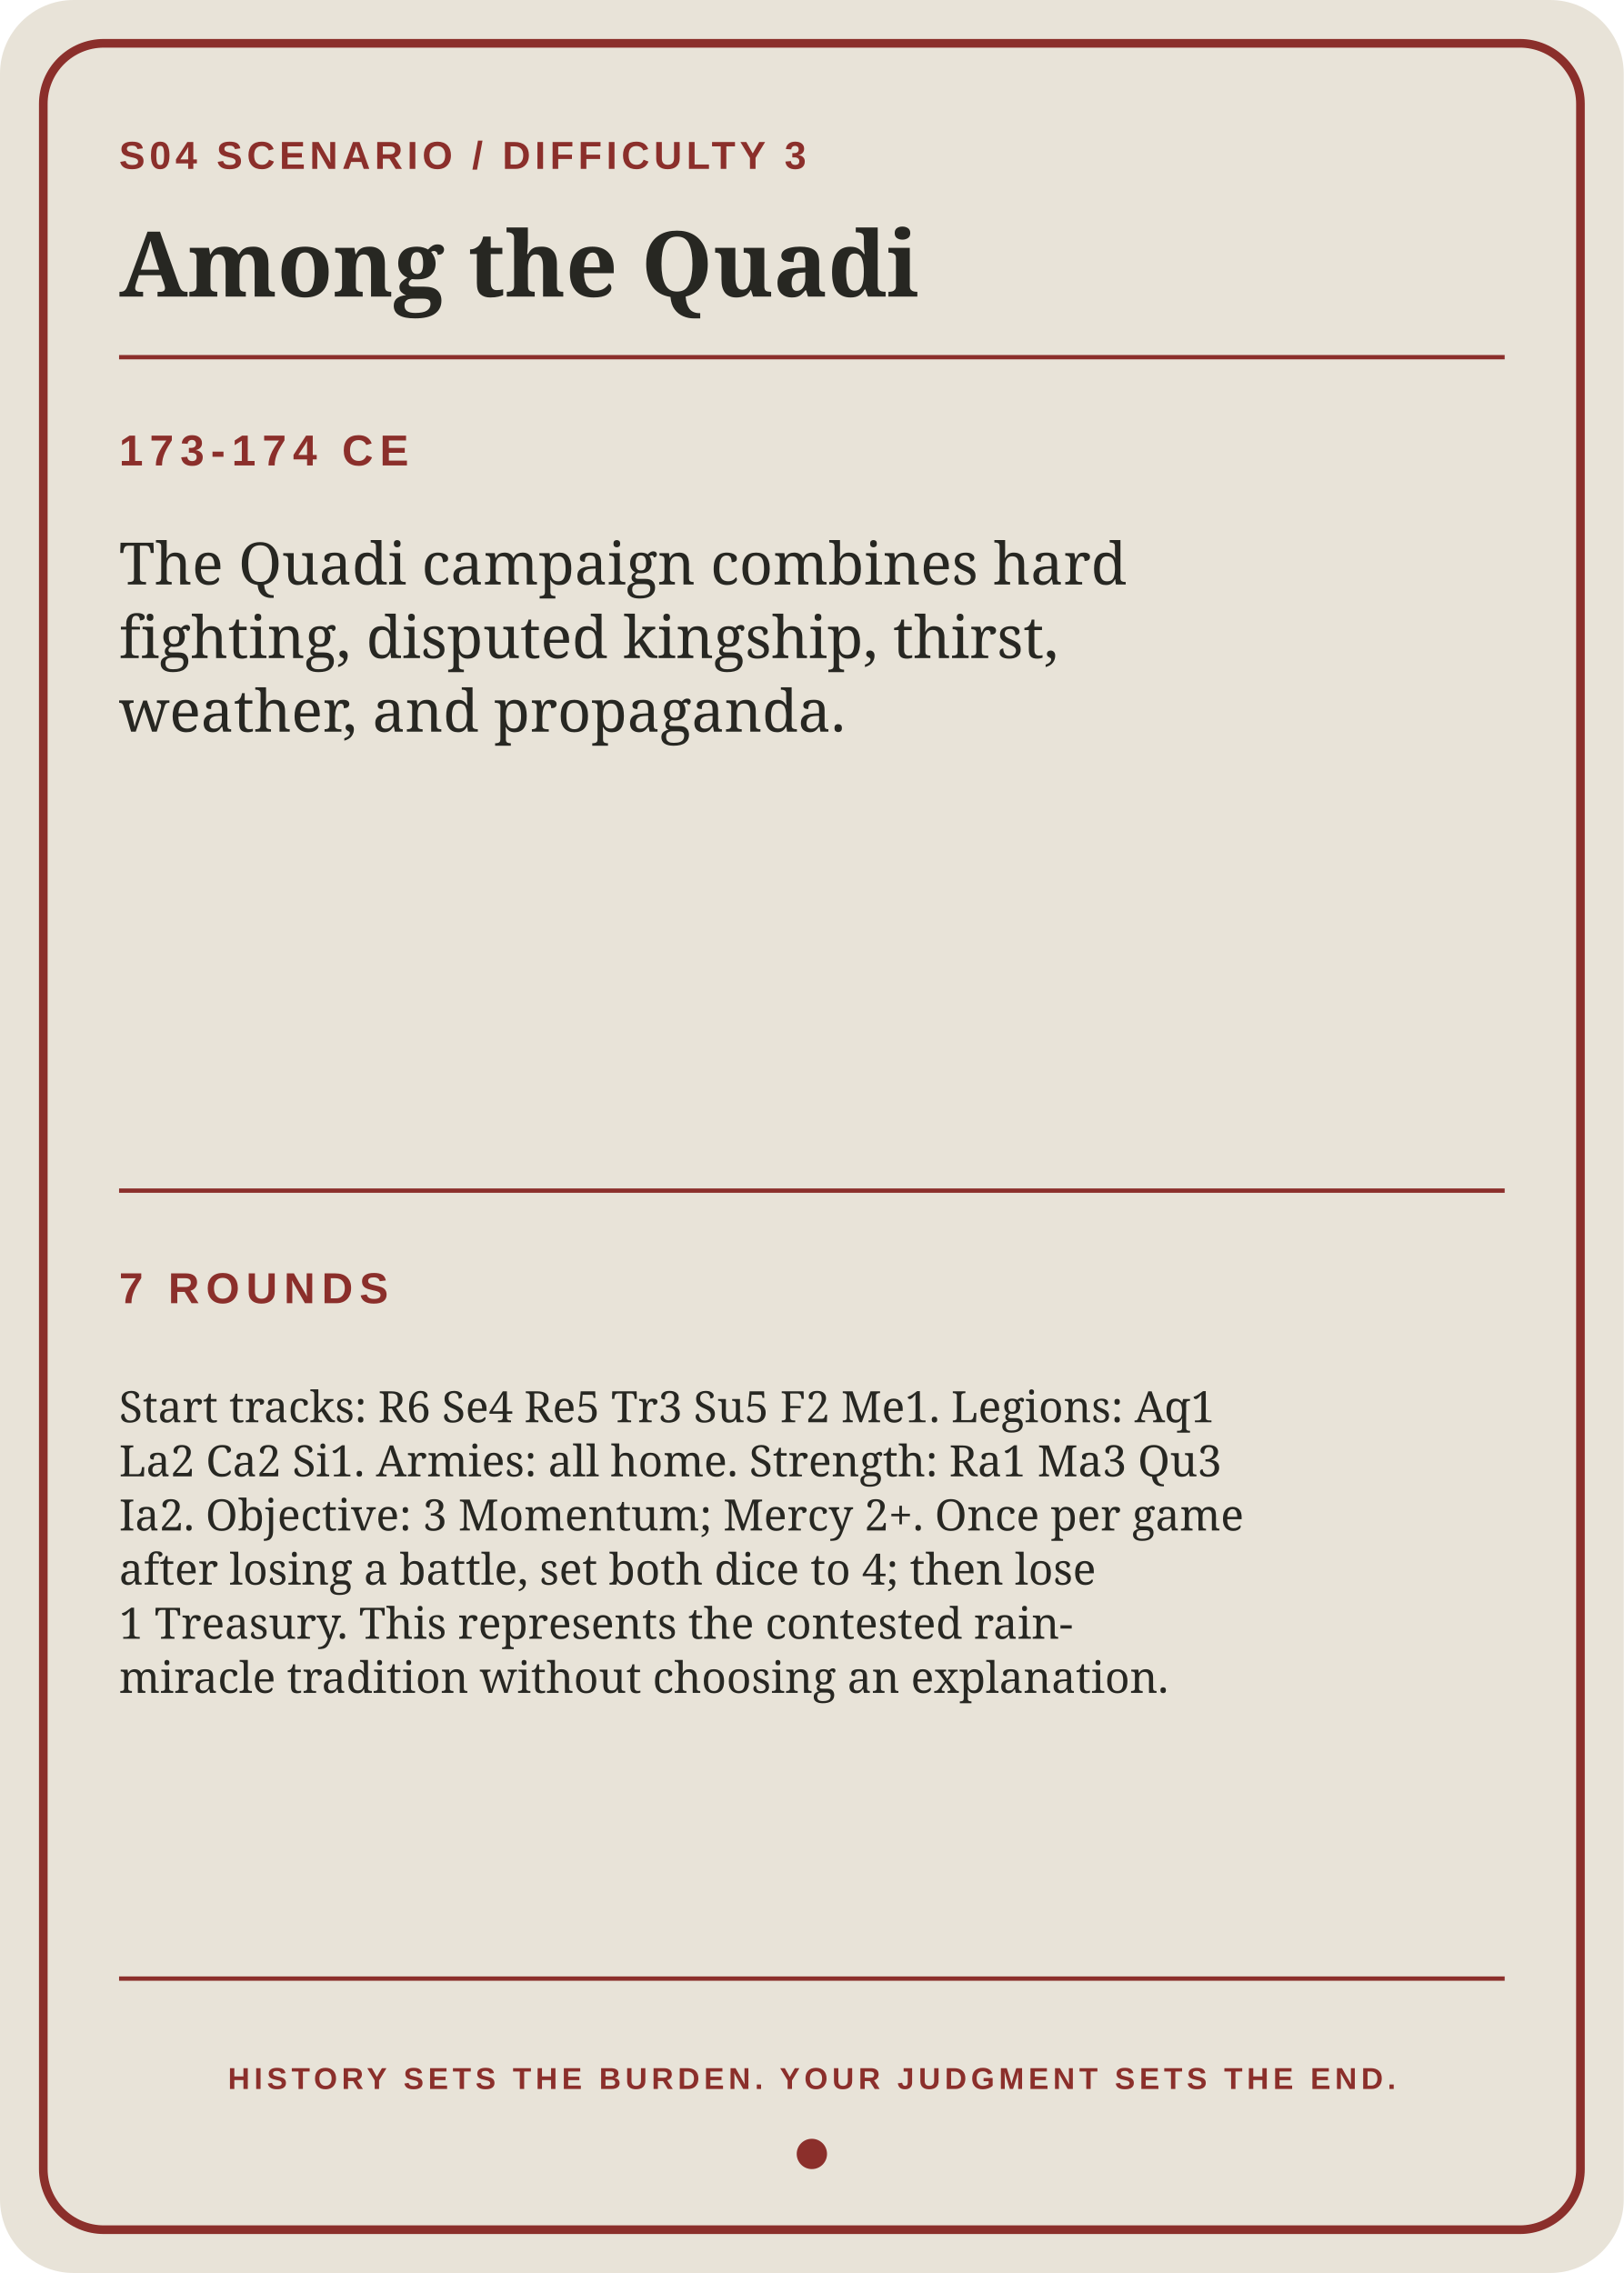
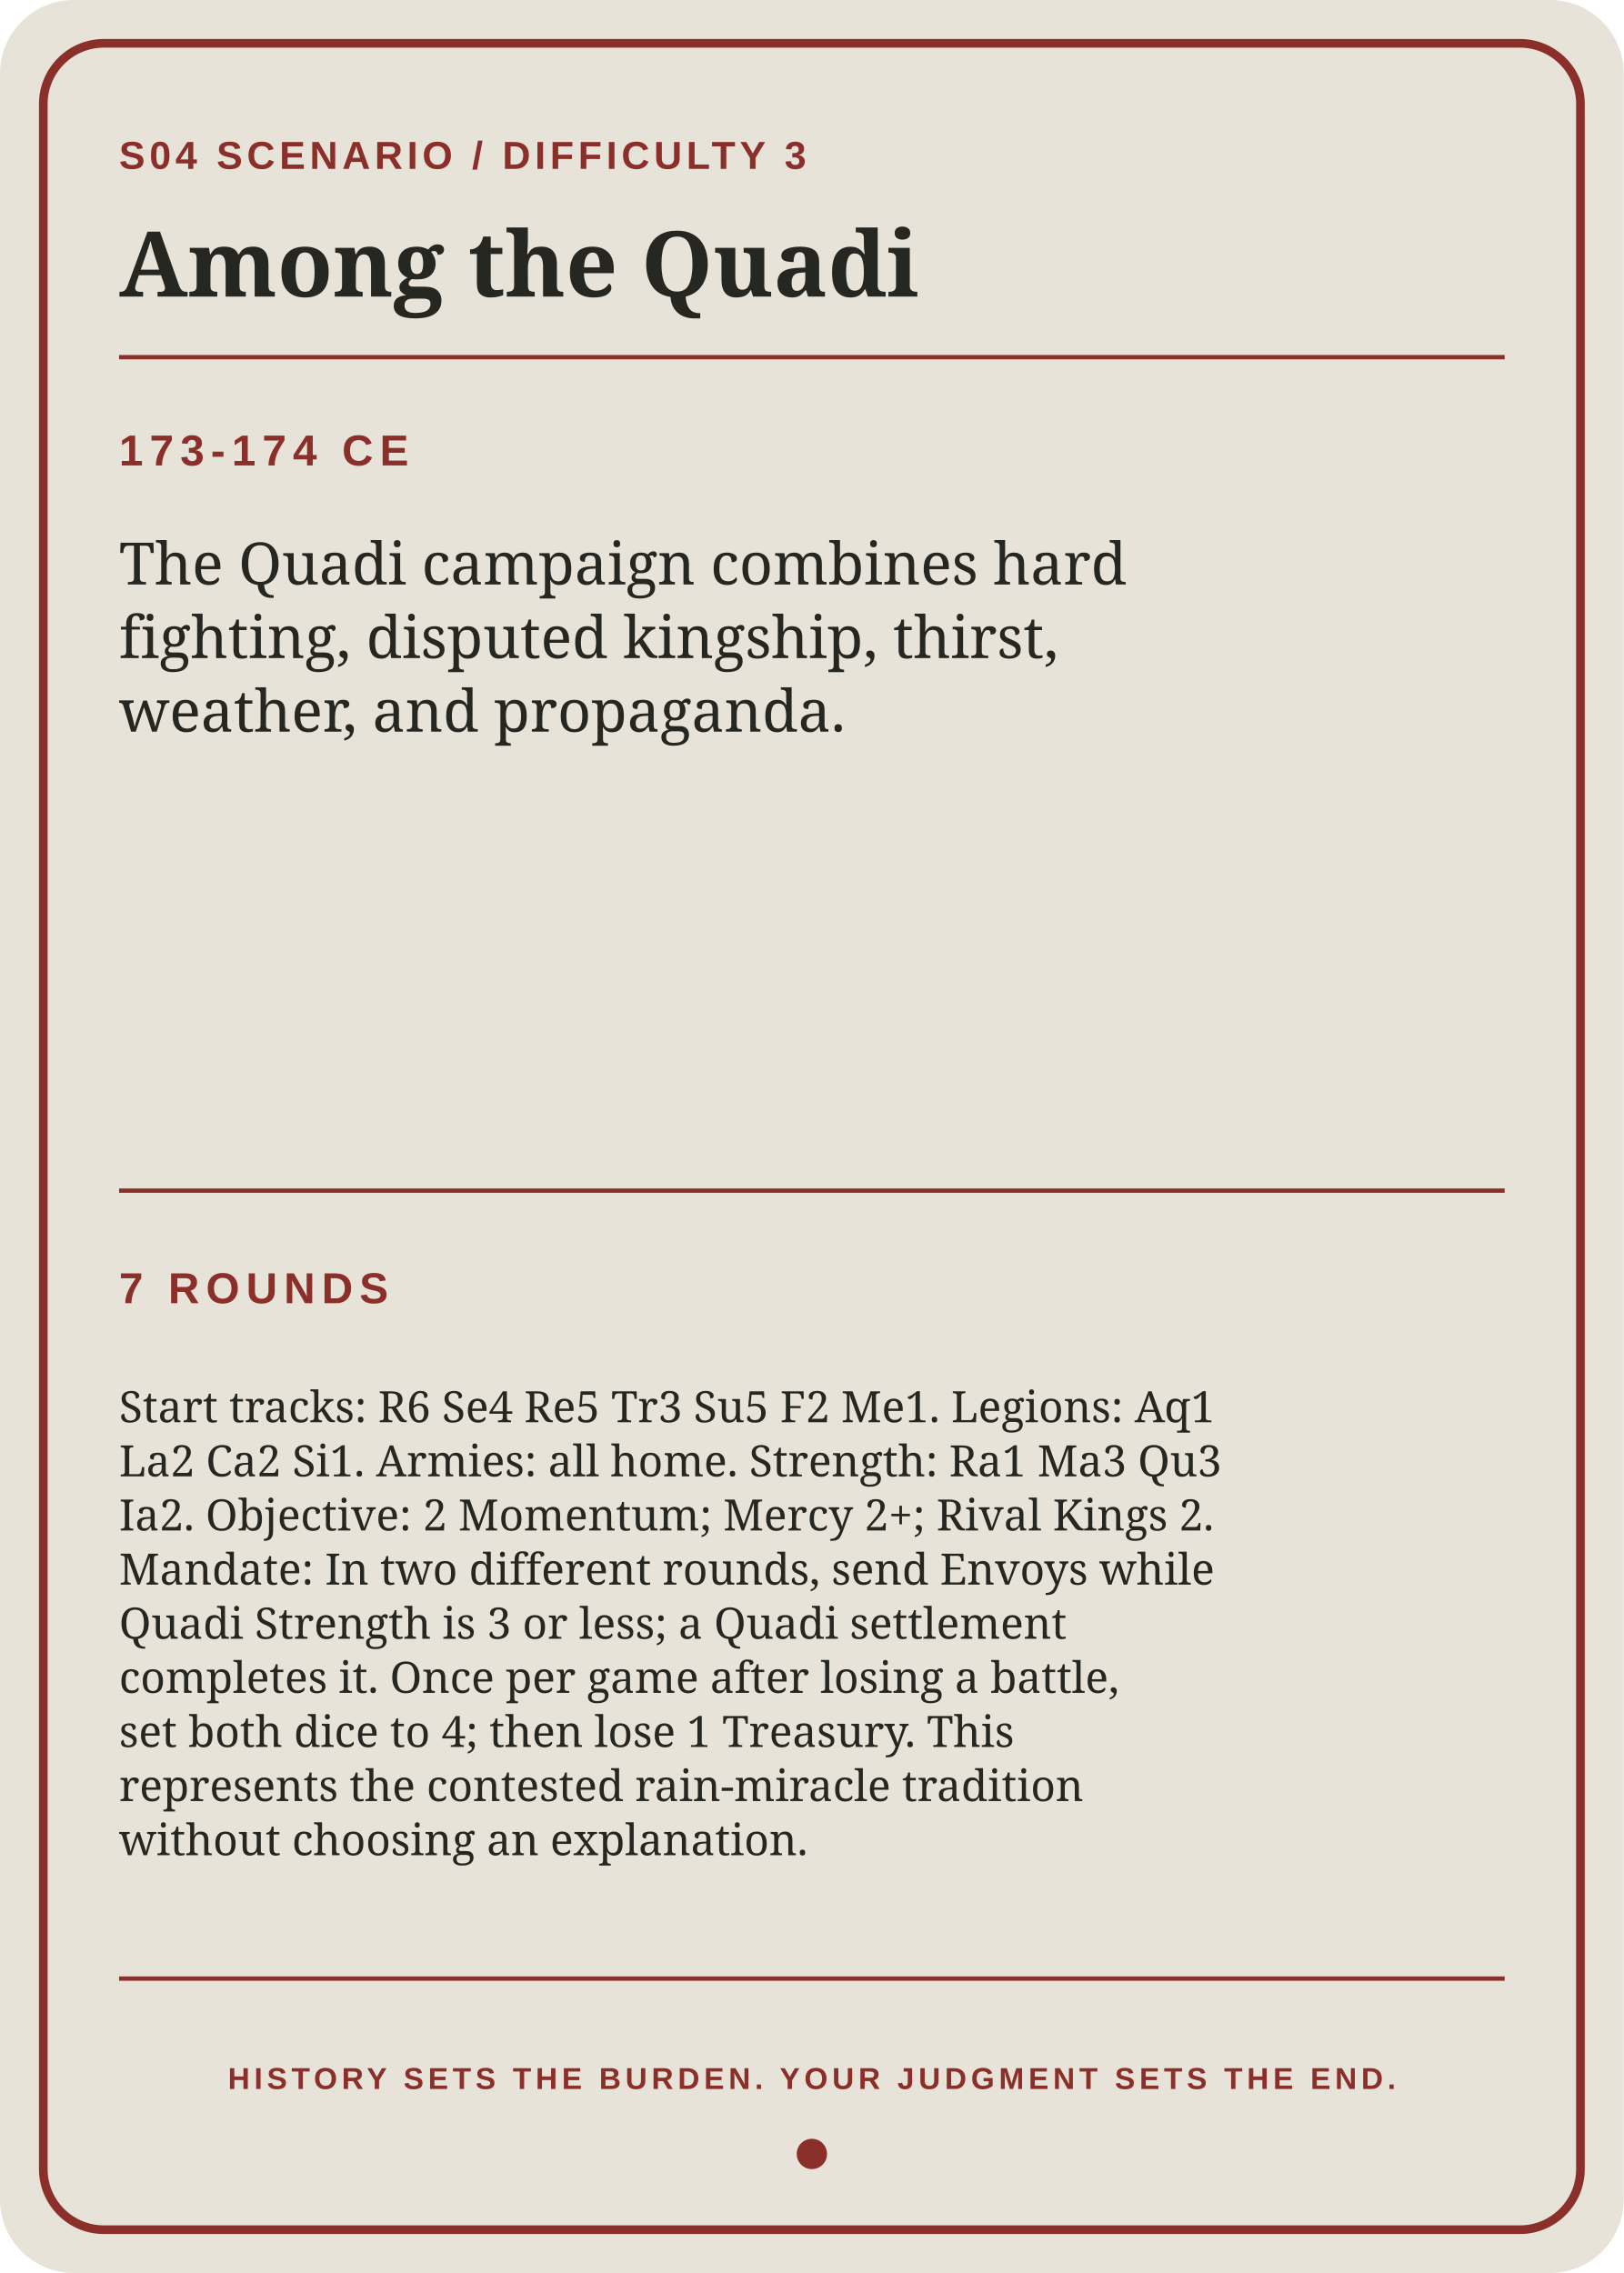
<svg xmlns="http://www.w3.org/2000/svg" width="2.5in" height="3.5in" viewBox="0 0 750 1050">
  <rect width="750" height="1050" rx="34" fill="#e8e3d8" />
  <rect x="20" y="20" width="710" height="1010" rx="28" fill="none" stroke="#8b2f2b" stroke-width="4" />
  <path d="M55 165H695M55 550H695M55 914H695" stroke="#8b2f2b" stroke-width="2" />
  <text x="55" y="78" fill="#8b2f2b" font-family="Arial,sans-serif" font-size="18" font-weight="bold" letter-spacing="2">S04  SCENARIO / DIFFICULTY 3</text>
  <text x="55" y="137" fill="#272722" font-family="Georgia,serif" font-size="42" font-weight="bold">Among the Quadi</text>
  <text x="55" y="215" fill="#8b2f2b" font-family="Arial,sans-serif" font-size="20" font-weight="bold" letter-spacing="3">173-174 CE</text>
  <text x="55" y="270" fill="#272722" font-family="Georgia,serif" font-size="27">
    <tspan x="55" dy="0">The Quadi campaign combines hard</tspan>
    <tspan x="55" dy="34">fighting, disputed kingship, thirst,</tspan>
    <tspan x="55" dy="34">weather, and propaganda.</tspan>
  </text>
  <text x="55" y="602" fill="#8b2f2b" font-family="Arial,sans-serif" font-size="20" font-weight="bold" letter-spacing="3">7 ROUNDS</text>
  <text x="55" y="657" fill="#272722" font-family="Georgia,serif" font-size="20">
    <tspan x="55" dy="0">Start tracks: R6 Se4 Re5 Tr3 Su5 F2 Me1. Legions: Aq1</tspan>
    <tspan x="55" dy="25">La2 Ca2 Si1. Armies: all home. Strength: Ra1 Ma3 Qu3</tspan>
-     <tspan x="55" dy="25">Ia2. Objective: 3 Momentum; Mercy 2+. Once per game</tspan>
-     <tspan x="55" dy="25">after losing a battle, set both dice to 4; then lose</tspan>
-     <tspan x="55" dy="25">1 Treasury. This represents the contested rain-</tspan>
-     <tspan x="55" dy="25">miracle tradition without choosing an explanation.</tspan>
+     <tspan x="55" dy="25">Ia2. Objective: 2 Momentum; Mercy 2+; Rival Kings 2.</tspan>
+     <tspan x="55" dy="25">Mandate: In two different rounds, send Envoys while</tspan>
+     <tspan x="55" dy="25">Quadi Strength is 3 or less; a Quadi settlement</tspan>
+     <tspan x="55" dy="25">completes it. Once per game after losing a battle,</tspan>
+     <tspan x="55" dy="25">set both dice to 4; then lose 1 Treasury. This</tspan>
+     <tspan x="55" dy="25">represents the contested rain-miracle tradition</tspan>
+     <tspan x="55" dy="25">without choosing an explanation.</tspan>
  </text>
  <text x="375" y="965" text-anchor="middle" fill="#8b2f2b" font-family="Arial,sans-serif" font-size="14" font-weight="bold" letter-spacing="2">HISTORY SETS THE BURDEN. YOUR JUDGMENT SETS THE END.</text>
  <circle cx="375" cy="995" r="7" fill="#8b2f2b" />
</svg>
